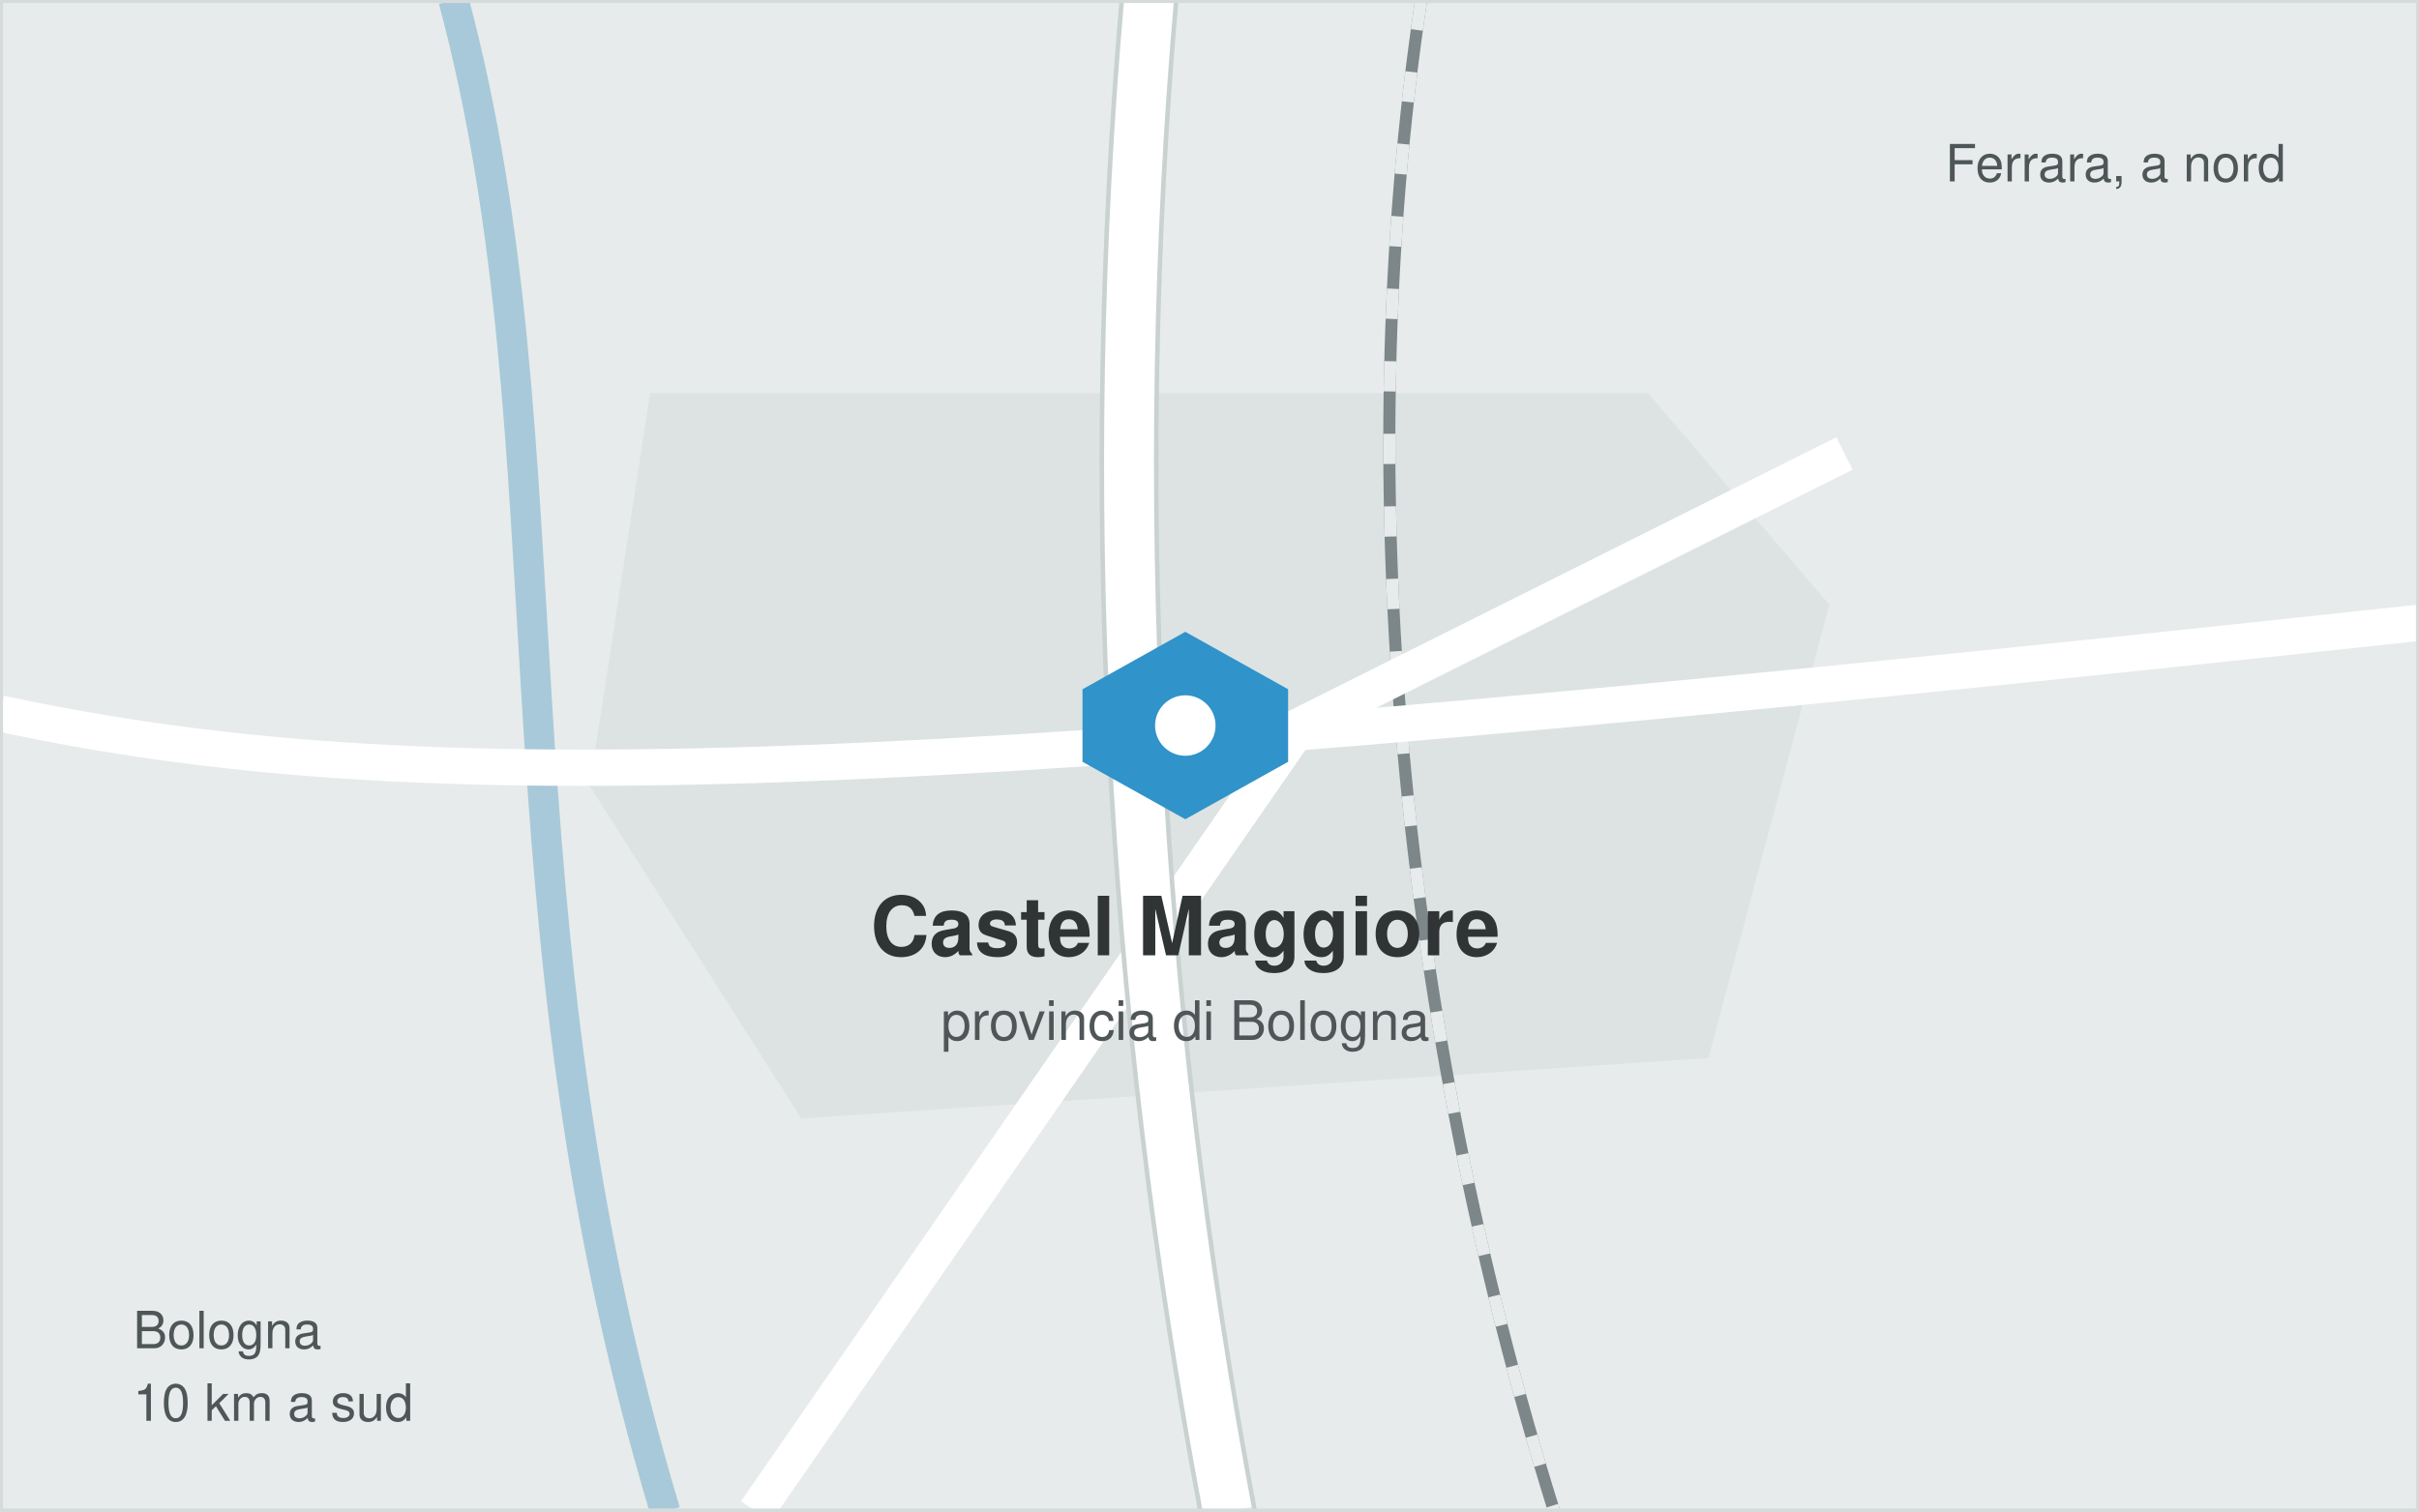
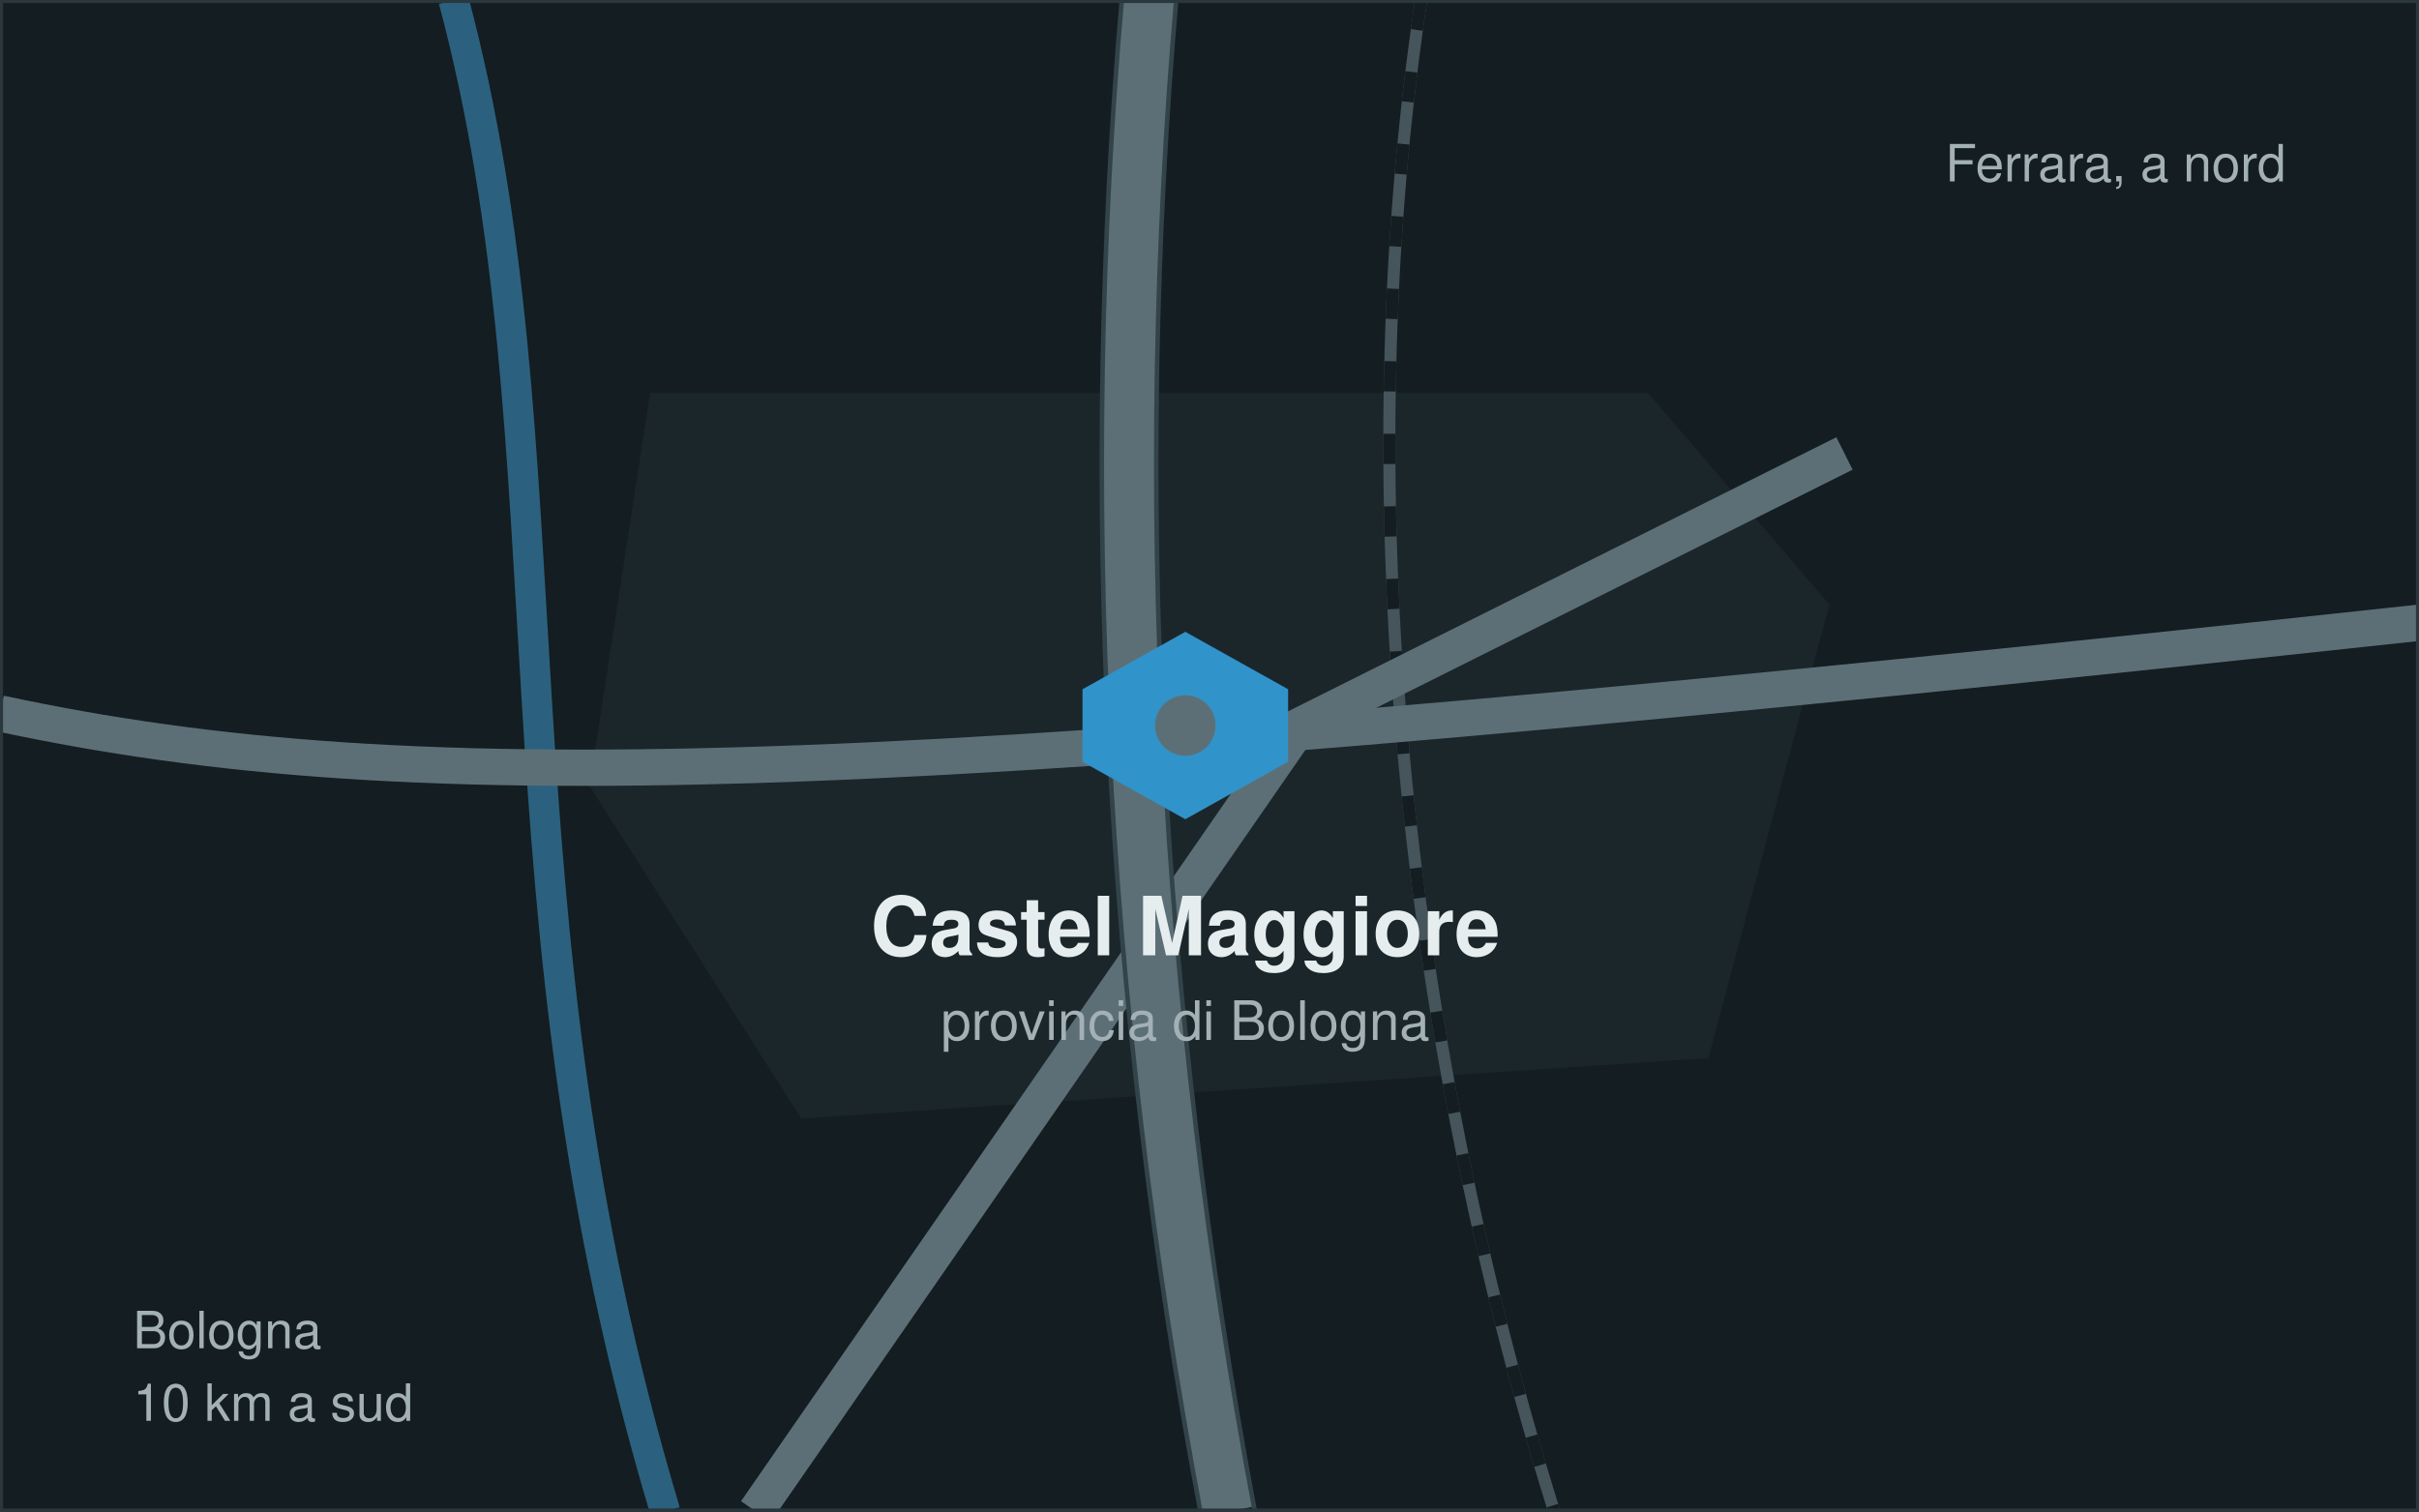
<svg xmlns="http://www.w3.org/2000/svg" viewBox="0 0 800 500" width="800" height="500" role="img" aria-hidden="true" focusable="false">
-   <rect width="800" height="500" fill="#e7ebeb" />
-   <path d="M215 130h330l60 70-40 150-300 20-70-110z" fill="#dde3e3" />
-   <path d="M150 0c40 150 10 300 70 500" fill="none" stroke="#9dc3d6" stroke-width="10" opacity="0.85" />
-   <g fill="none" stroke="#7d8688" stroke-width="4">
+   <rect width="800" height="500" fill="#141d21" />
+   <path d="M215 130h330l60 70-40 150-300 20-70-110z" fill="#1b262b" />
+   <path d="M150 0c40 150 10 300 70 500" fill="none" stroke="#2f6d8e" stroke-width="10" opacity="0.85" />
+   <g fill="none" stroke="#45555b" stroke-width="4">
    <path d="M470 0c-24 160-6 340 44 500" />
  </g>
-   <g fill="none" stroke="#e7ebeb" stroke-width="4" stroke-dasharray="10 14">
+   <g fill="none" stroke="#141d21" stroke-width="4" stroke-dasharray="10 14">
    <path d="M470 0c-24 160-6 340 44 500" />
  </g>
-   <g fill="none" stroke="#ffffff" stroke-width="18">
+   <g fill="none" stroke="#5d6f76" stroke-width="18">
    <path d="M380 0c-14 160-6 330 26 500" />
  </g>
-   <g fill="none" stroke="#ffffff" stroke-width="12">
+   <g fill="none" stroke="#5d6f76" stroke-width="12">
    <path d="M0 236c140 30 300 24 800-30" />
    <path d="M250 500l180-260 180-90" />
  </g>
-   <g fill="none" stroke="#c9d1d1" stroke-width="1.5">
+   <g fill="none" stroke="#33434a" stroke-width="1.5">
    <path d="M371 0c-14 160-6 330 26 500M389 0c-14 160-6 330 26 500" />
  </g>
  <g transform="translate(392 244)">
    <path d="M-34 8V-16l34-19 34 19V8l-34 19z" fill="#3093c9" />
-     <circle cx="0" cy="-4" r="10" fill="#ffffff" />
+     <circle cx="0" cy="-4" r="10" fill="#5d6f76" />
  </g>
-   <g font-family="Helvetica, Arial, sans-serif" fill="#303435">
+   <g font-family="Helvetica, Arial, sans-serif" fill="#e6edef">
    <text x="392" y="316" text-anchor="middle" font-size="27" font-weight="bold">Castel Maggiore</text>
-     <text x="392" y="344" text-anchor="middle" font-size="18" fill="#4f5658">provincia di Bologna</text>
+     <text x="392" y="344" text-anchor="middle" font-size="18" fill="#a3b1b6">provincia di Bologna</text>
  </g>
-   <g font-family="Helvetica, Arial, sans-serif" font-size="17" fill="#4f5658">
+   <g font-family="Helvetica, Arial, sans-serif" font-size="17" fill="#a3b1b6">
    <text x="44" y="446">Bologna</text>
    <text x="44" y="470">10 km a sud</text>
    <text x="756" y="60" text-anchor="end">Ferrara, a nord</text>
  </g>
-   <rect x="0" y="0" width="800" height="500" fill="none" stroke="#d5dbdb" stroke-width="2" />
+   <rect x="0" y="0" width="800" height="500" fill="none" stroke="#2a373c" stroke-width="2" />
</svg>
